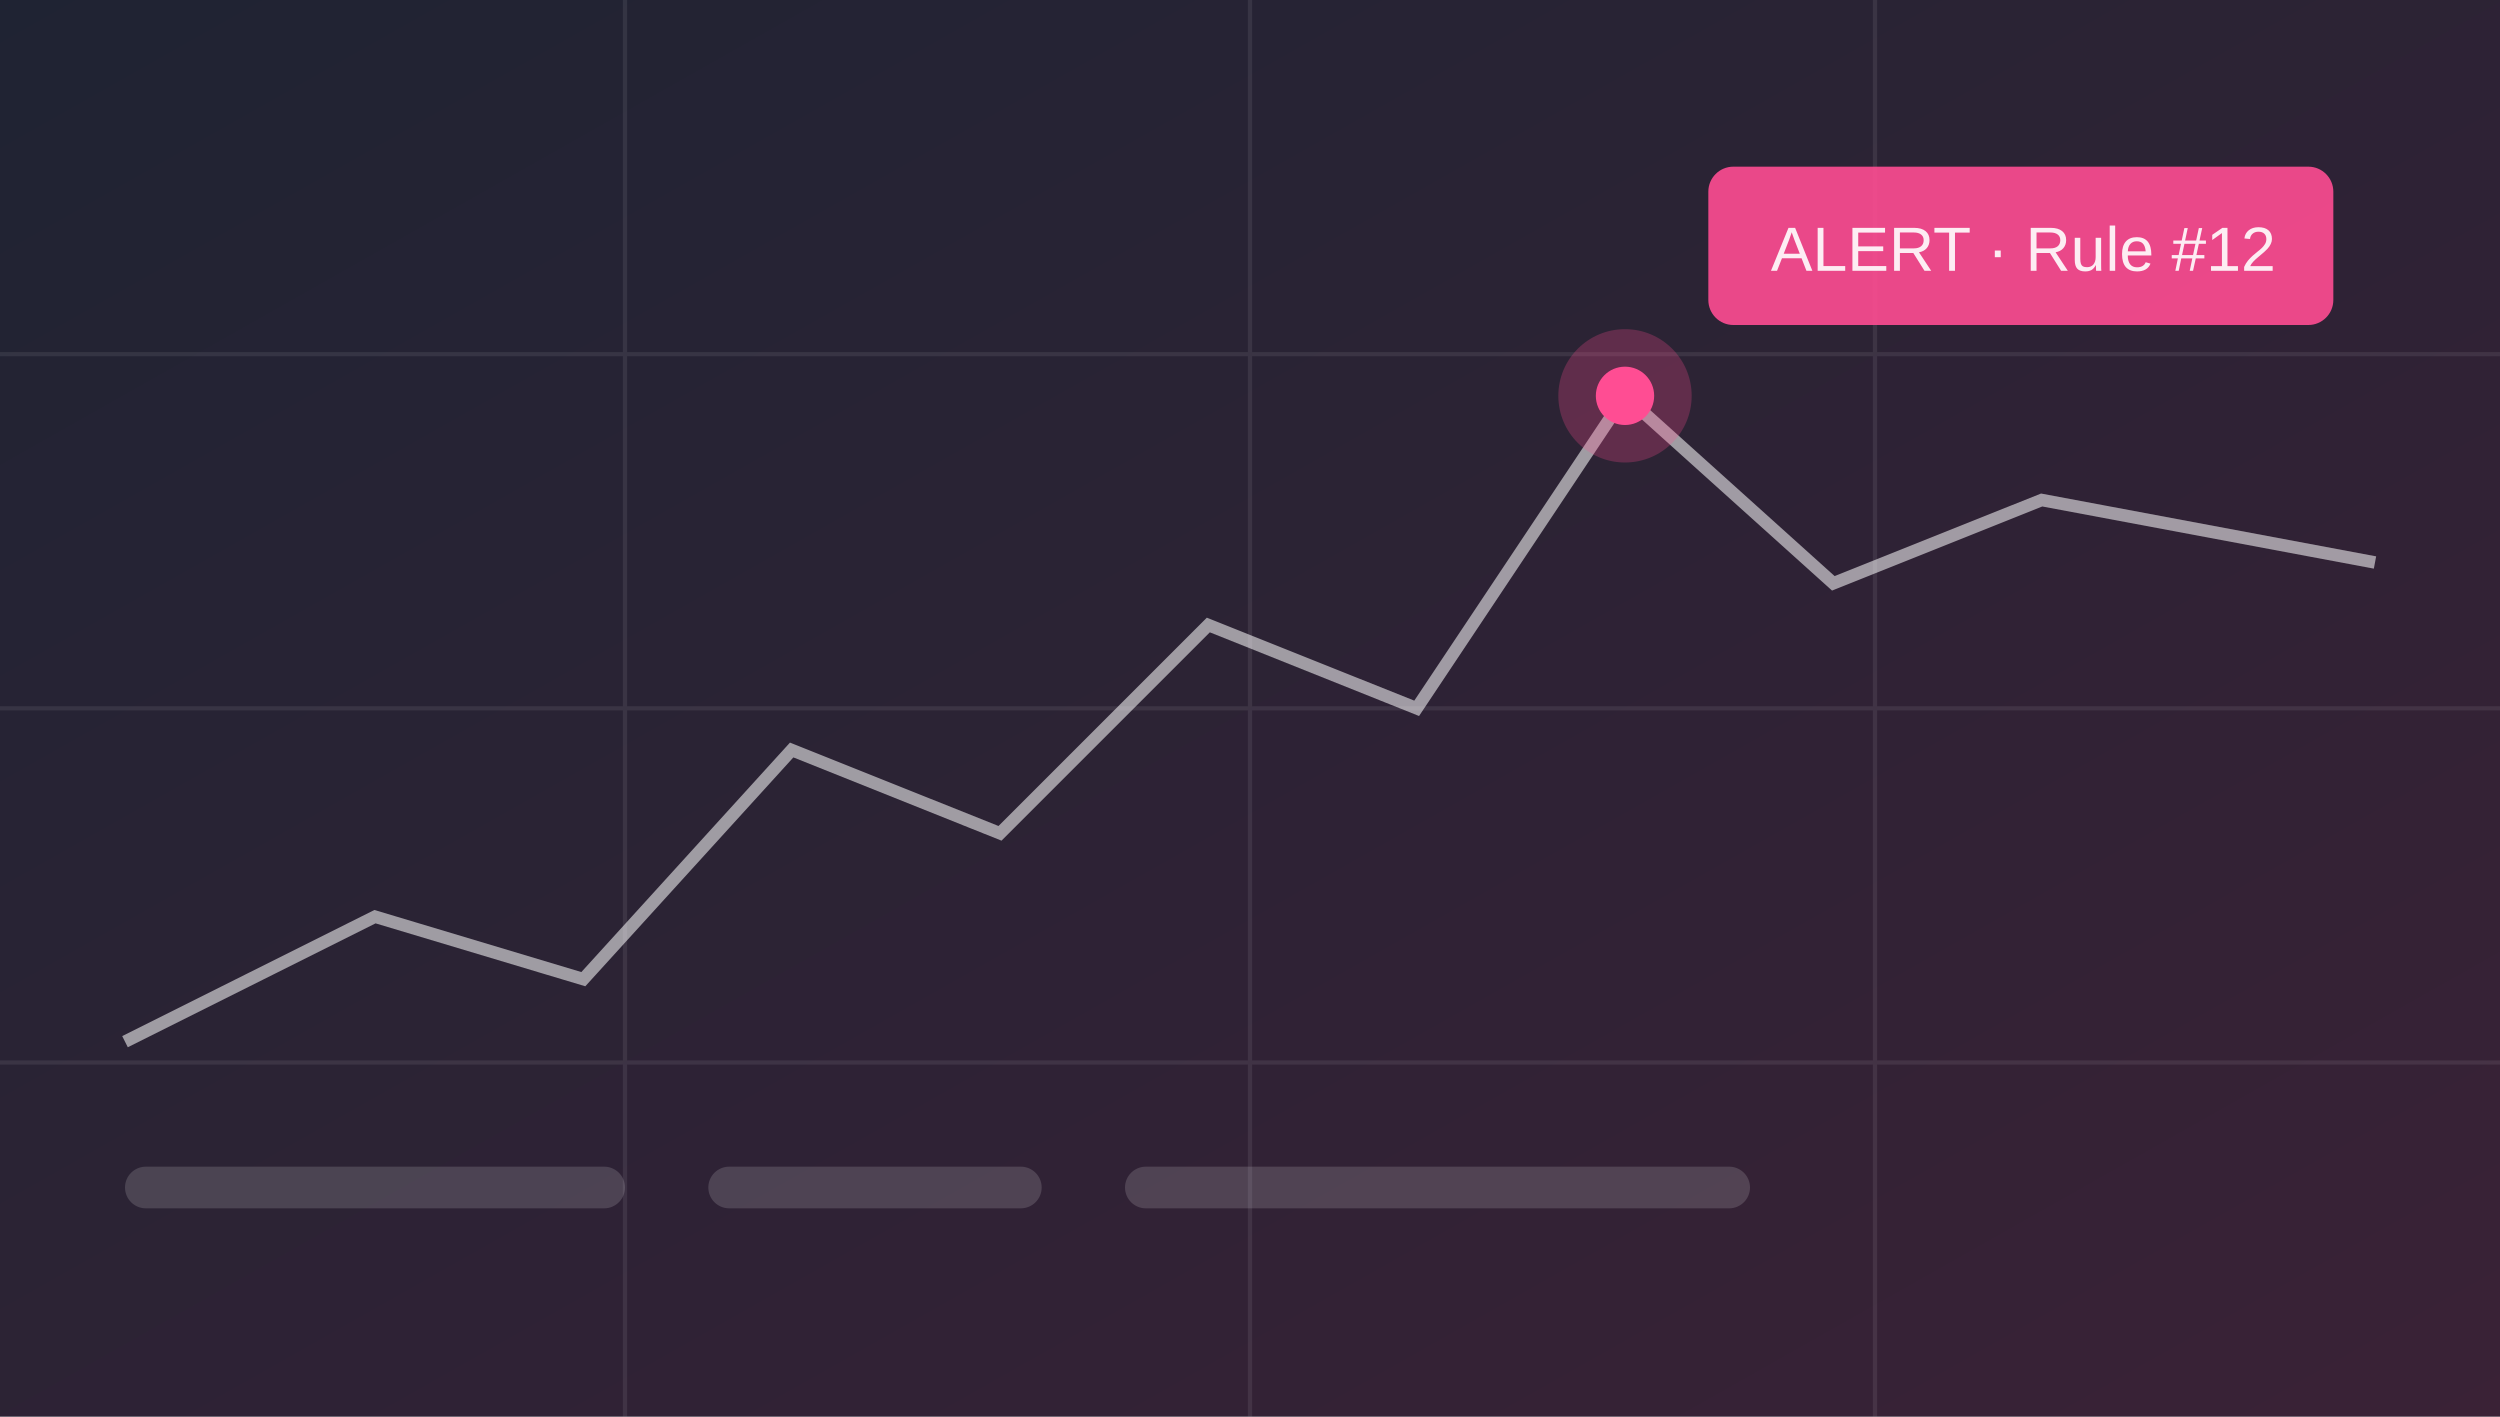
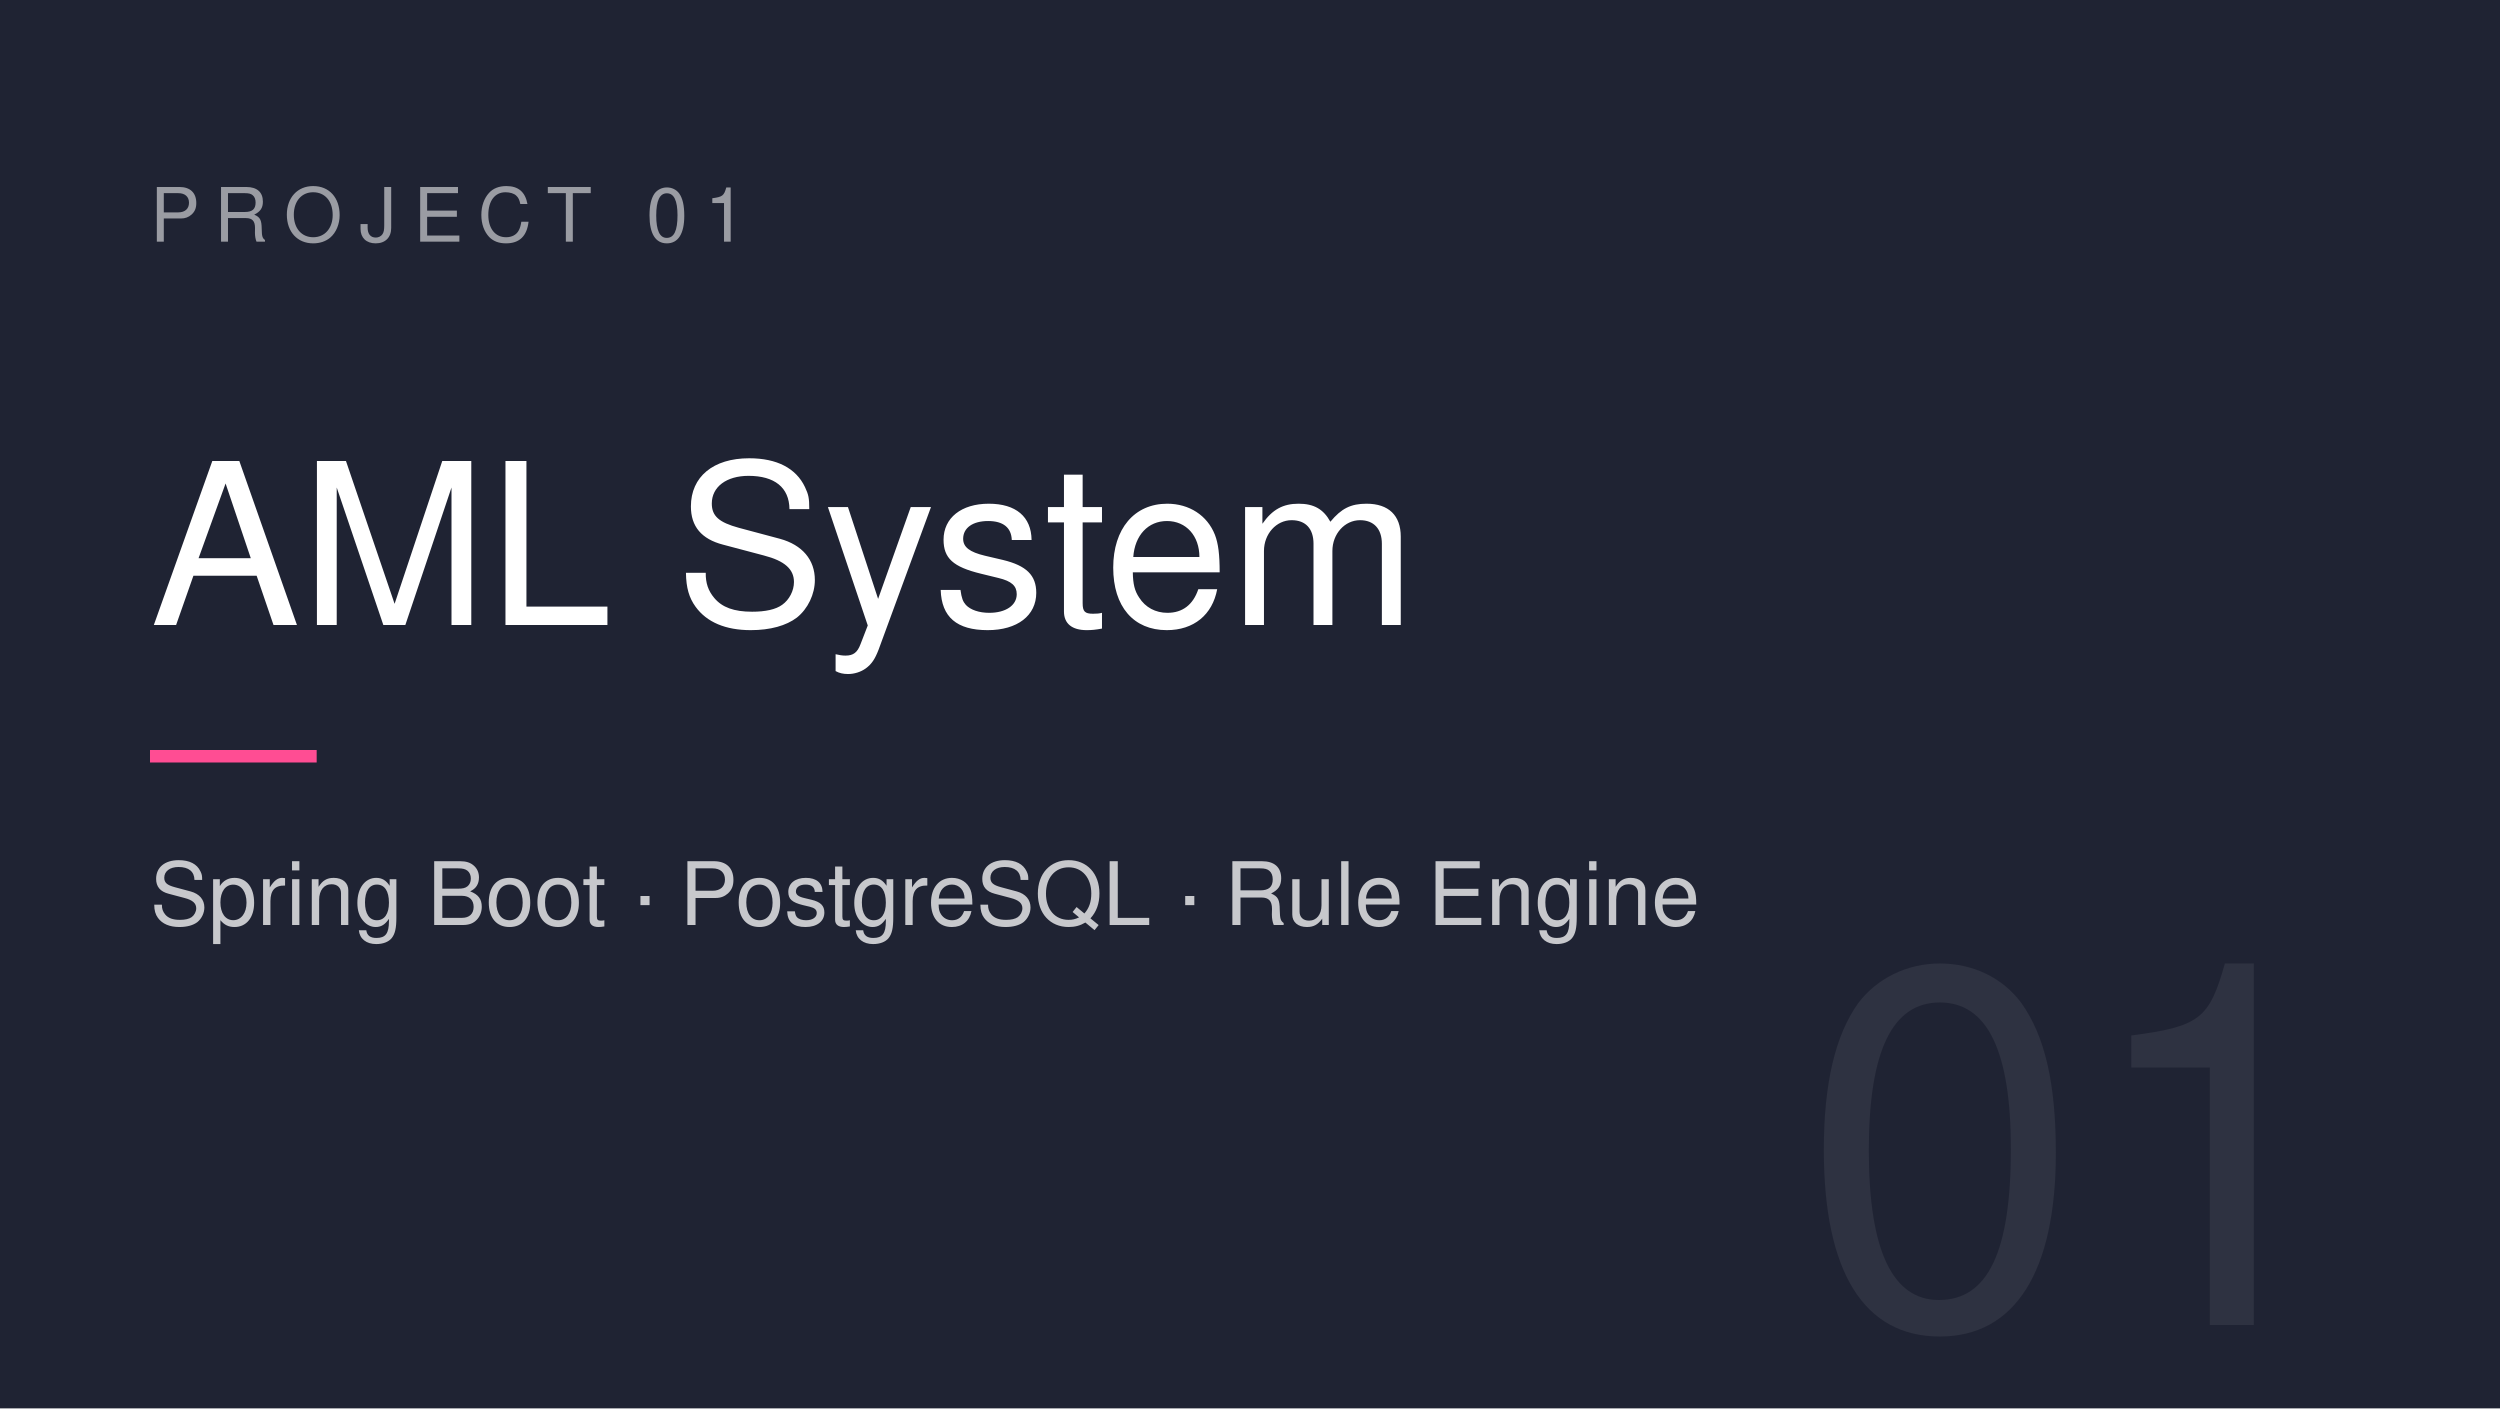
- <svg xmlns="http://www.w3.org/2000/svg" viewBox="0 0 600 340">
-   <defs>
-     <linearGradient id="g" x1="0" y1="0" x2="1" y2="1">
-       <stop offset="0" stop-color="#1f2333" />
-       <stop offset="1" stop-color="#3a2236" />
-     </linearGradient>
-   </defs>
-   <rect width="600" height="340" fill="url(#g)" />
-   <g stroke="#ffffff" stroke-opacity=".08">
-     <path d="M0 85H600M0 170H600M0 255H600M150 0V340M300 0V340M450 0V340" />
-   </g>
-   <polyline fill="none" stroke="#ffffff" stroke-opacity=".55" stroke-width="3" points="30,250 90,220 140,235 190,180 240,200 290,150 340,170 390,95 440,140 490,120 570,135" />
-   <circle cx="390" cy="95" r="16" fill="#FF4D93" fill-opacity=".25" />
-   <circle cx="390" cy="95" r="7" fill="#FF4D93" />
-   <g fill="#ffffff" fill-opacity=".9" font-family="Poppins,Arial,sans-serif">
-     <rect x="410" y="40" width="150" height="38" rx="6" fill="#FF4D93" />
-     <text x="425" y="65" font-size="15" fill="#fff">ALERT · Rule #12</text>
-   </g>
-   <g fill="#ffffff" fill-opacity=".15">
-     <rect x="30" y="280" width="120" height="10" rx="5" />
-     <rect x="170" y="280" width="80" height="10" rx="5" />
-     <rect x="270" y="280" width="150" height="10" rx="5" />
-   </g>
+ <svg xmlns="http://www.w3.org/2000/svg" viewBox="0 0 600 338">
+   <rect width="600" height="338" fill="#1f2333" />
+   <text x="36" y="58" font-family="Poppins, Helvetica, Arial, sans-serif" font-size="18" letter-spacing="4" fill="#ffffff" fill-opacity=".55">PROJECT 01</text>
+   <text x="566" y="318" text-anchor="end" font-family="Poppins, Helvetica, Arial, sans-serif" font-size="120" font-weight="200" fill="#ffffff" fill-opacity=".07">01</text>
+   <text y="150" font-family="Poppins, Helvetica, Arial, sans-serif" font-size="54" font-weight="300" fill="#ffffff">
+     <tspan x="36" dy="0">AML System</tspan>
+   </text>
+   <rect x="36" y="180" width="40" height="3" fill="#FF4D93" />
+   <text x="36" y="222" font-family="Poppins, Helvetica, Arial, sans-serif" font-size="21" fill="#ffffff" fill-opacity=".75">Spring Boot · PostgreSQL · Rule Engine</text>
</svg>
